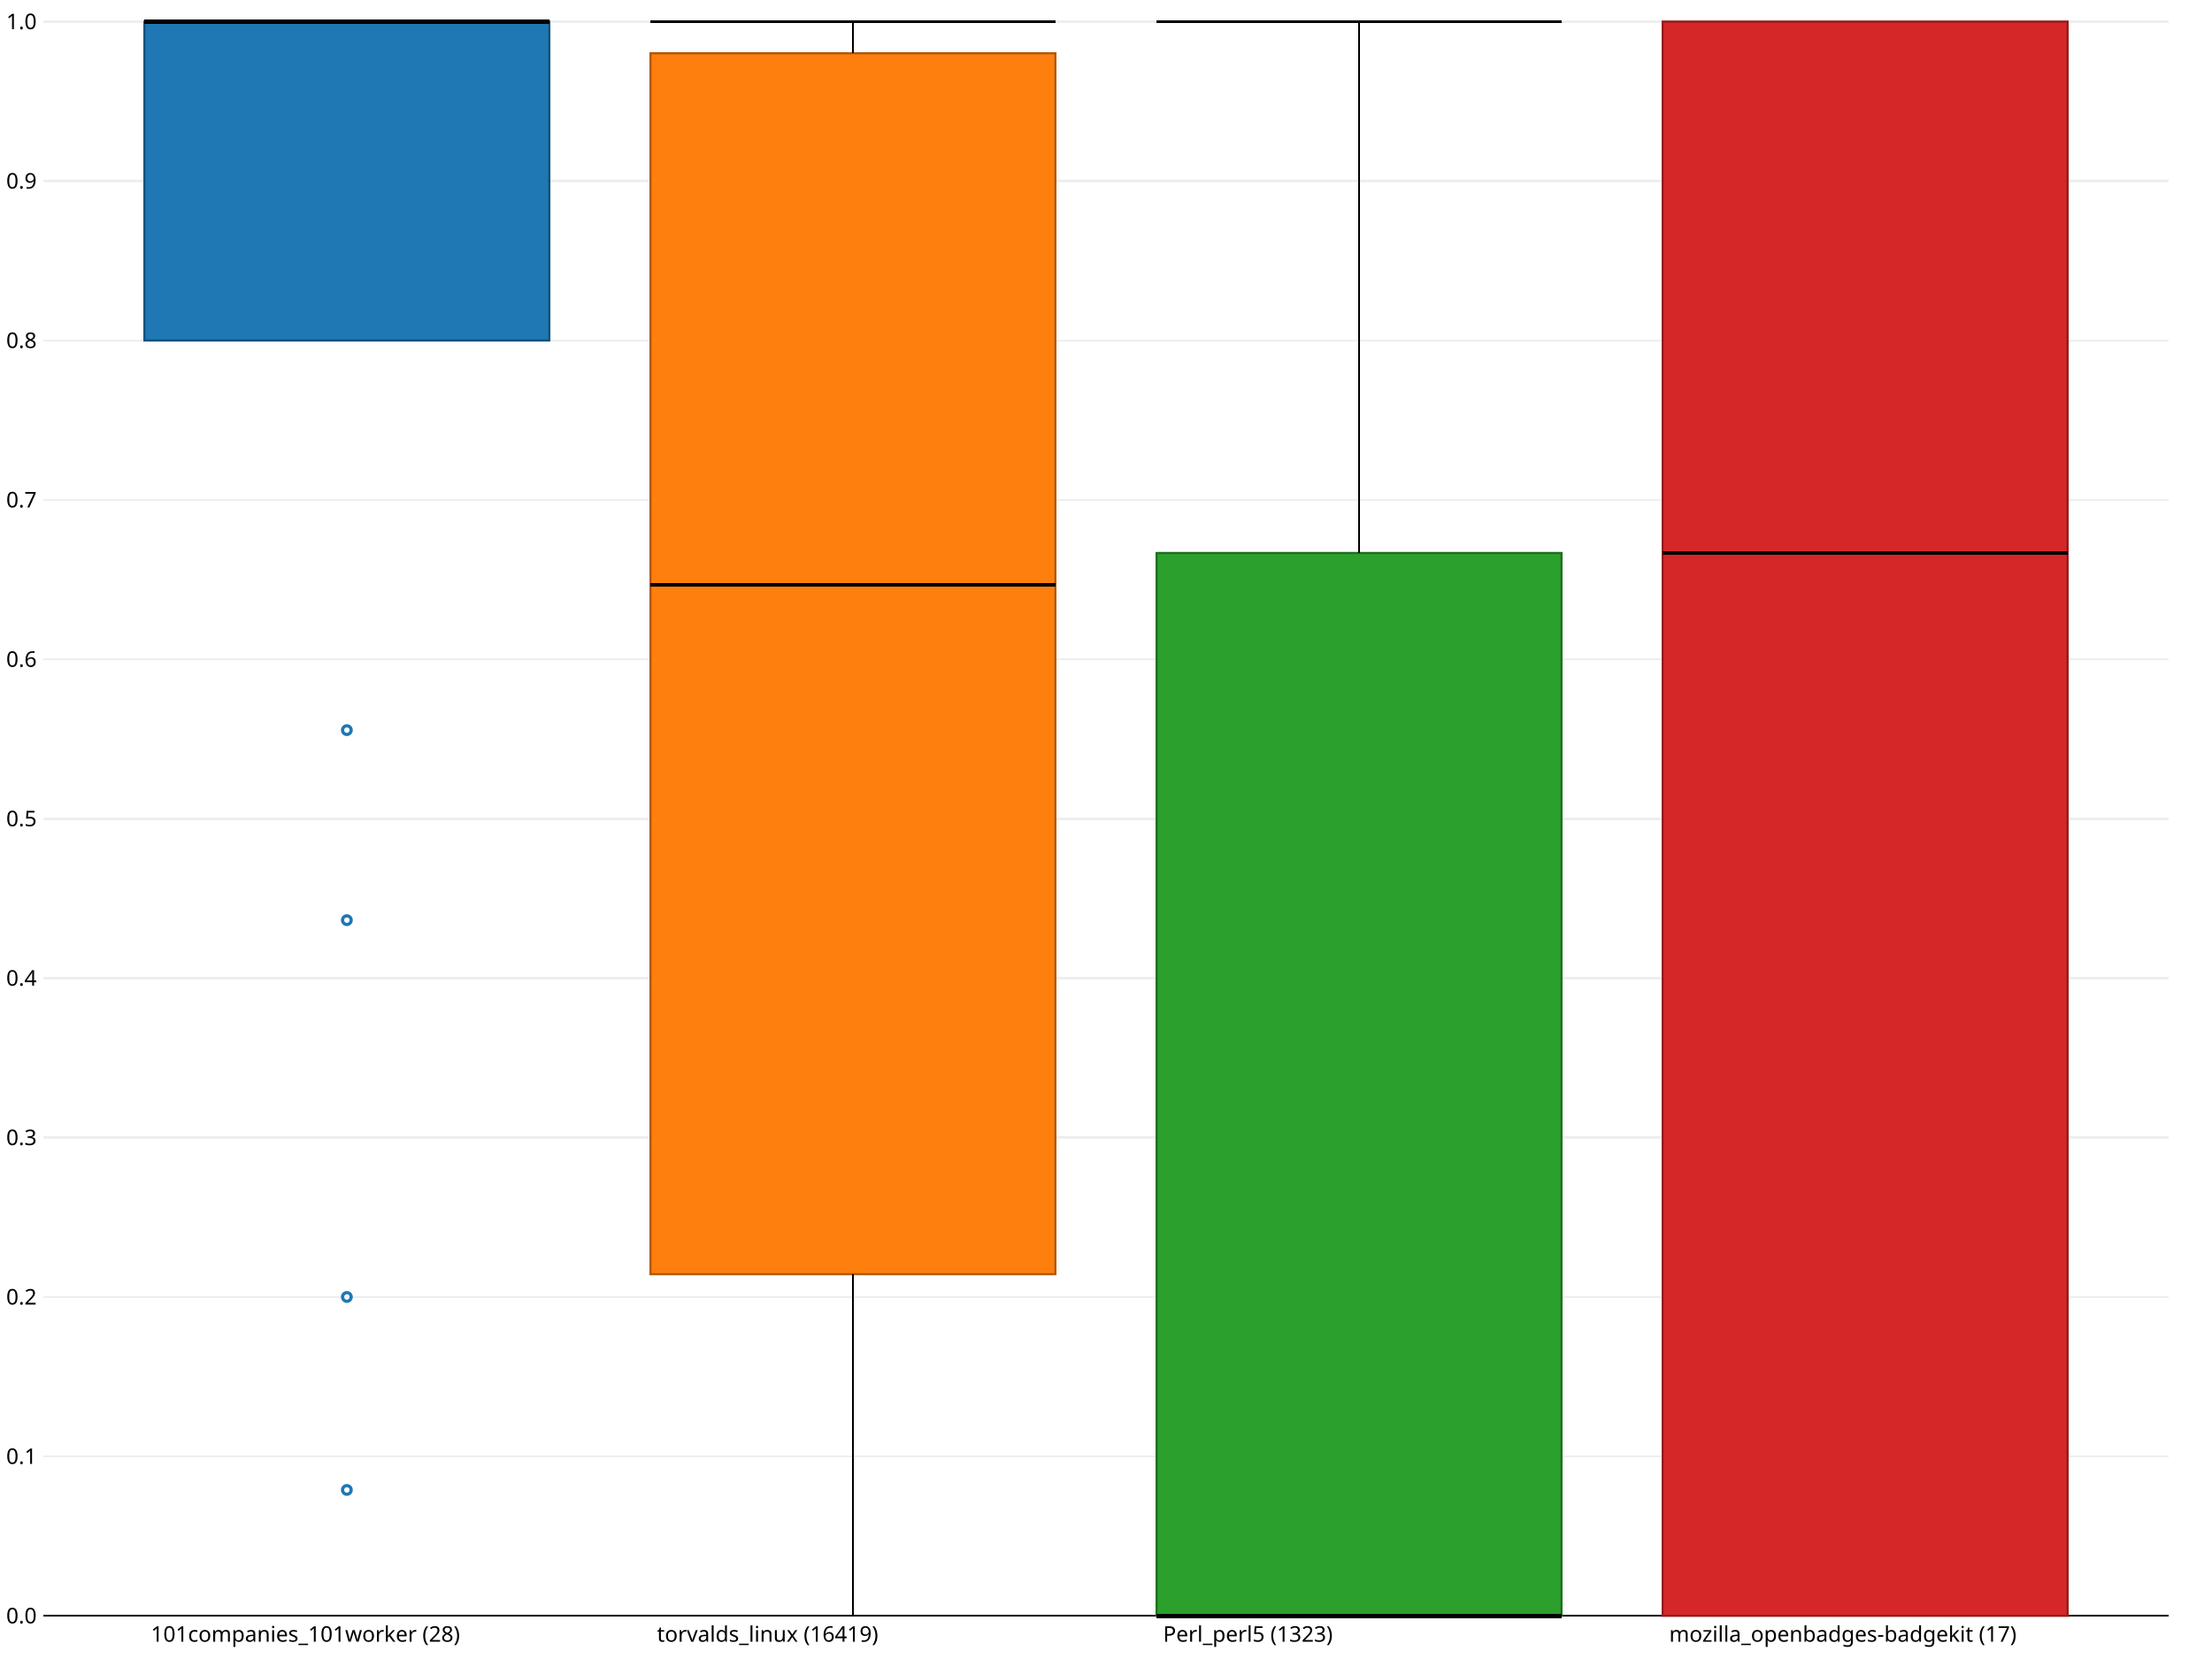
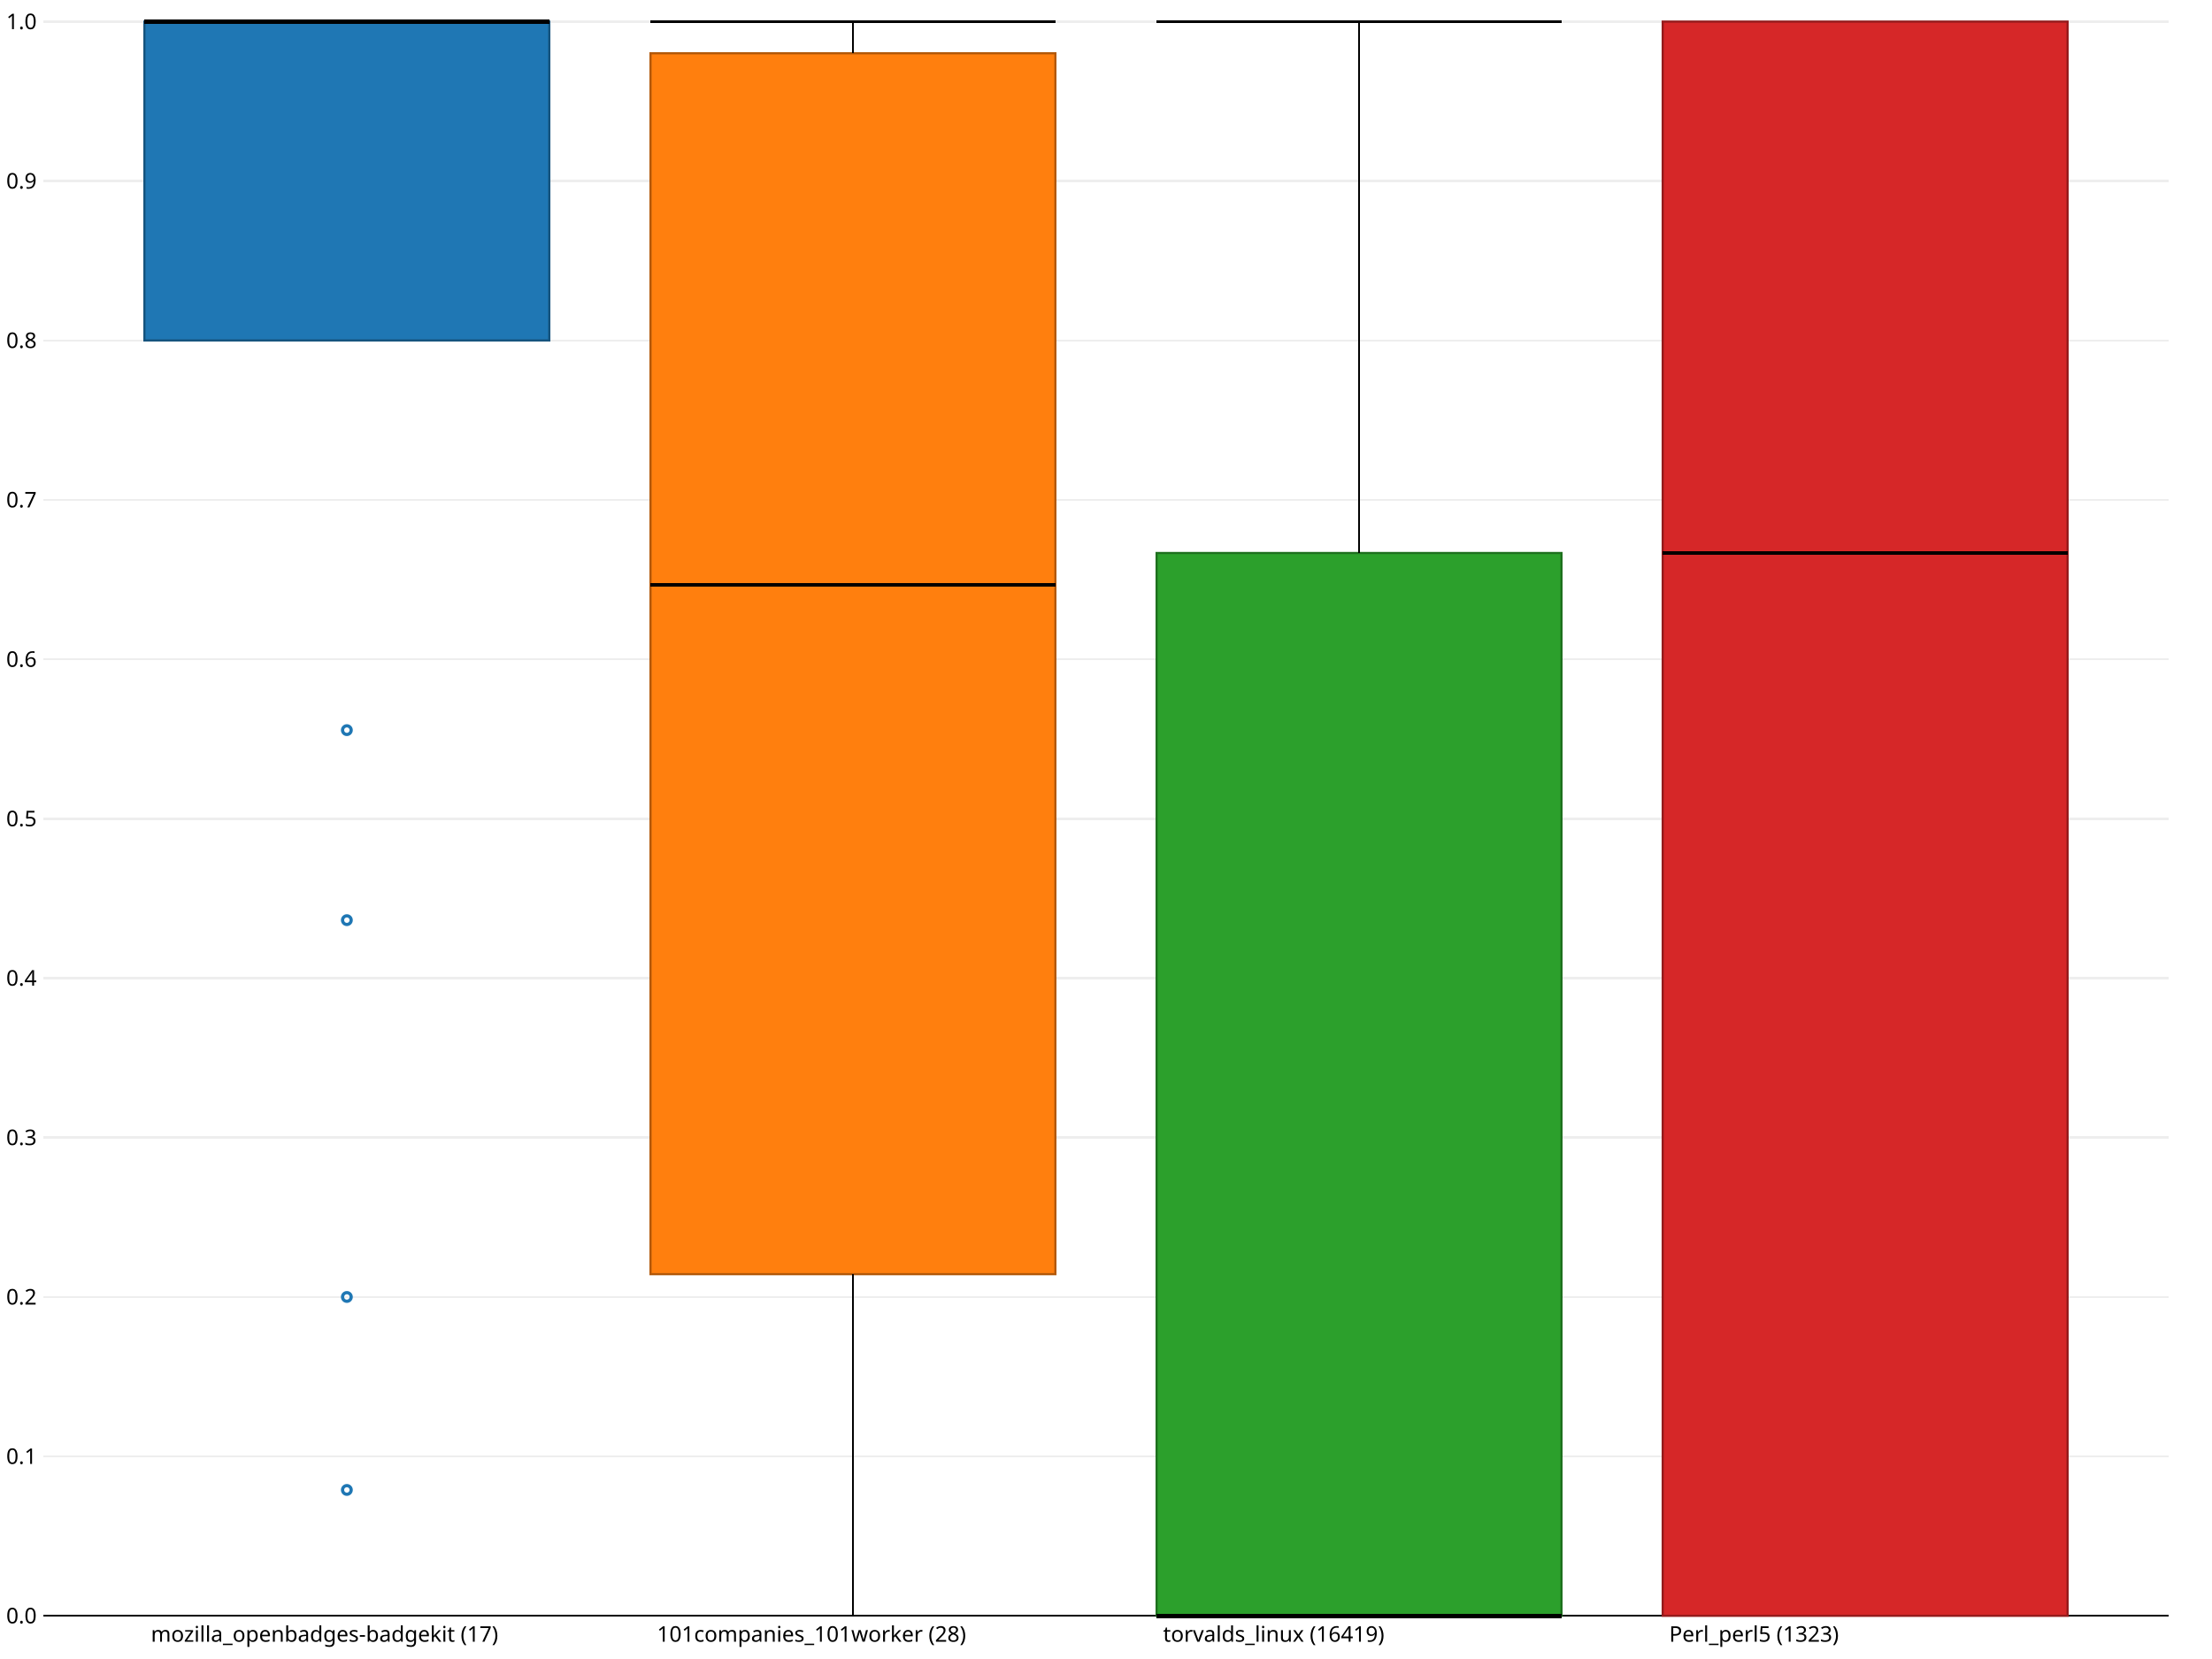
<svg xmlns="http://www.w3.org/2000/svg" xmlns:xlink="http://www.w3.org/1999/xlink" fill="none" font-family="sans-serif" font-size="10px" height="768" stroke="none" stroke-width="1.5" width="1024">
  <g transform="translate(20,10)">
    <line shape-rendering="crispEdges" stroke="rgb(0,0,0)" stroke-width="1" x1="0" x2="984" y1="738.0" y2="738.0" />
    <line shape-rendering="crispEdges" stroke="rgb(238,238,238)" stroke-width="1" x1="0" x2="984" y1="664.2" y2="664.2" />
    <line shape-rendering="crispEdges" stroke="rgb(238,238,238)" stroke-width="1" x1="0" x2="984" y1="590.4" y2="590.4" />
    <line shape-rendering="crispEdges" stroke="rgb(238,238,238)" stroke-width="1" x1="0" x2="984" y1="516.6" y2="516.6" />
    <line shape-rendering="crispEdges" stroke="rgb(238,238,238)" stroke-width="1" x1="0" x2="984" y1="442.8" y2="442.8" />
    <line shape-rendering="crispEdges" stroke="rgb(238,238,238)" stroke-width="1" x1="0" x2="984" y1="369.0" y2="369.0" />
    <line shape-rendering="crispEdges" stroke="rgb(238,238,238)" stroke-width="1" x1="0" x2="984" y1="295.2" y2="295.2" />
    <line shape-rendering="crispEdges" stroke="rgb(238,238,238)" stroke-width="1" x1="0" x2="984" y1="221.4" y2="221.4" />
    <line shape-rendering="crispEdges" stroke="rgb(238,238,238)" stroke-width="1" x1="0" x2="984" y1="147.6" y2="147.6" />
    <line shape-rendering="crispEdges" stroke="rgb(238,238,238)" stroke-width="1" x1="0" x2="984" y1="73.8" y2="73.8" />
    <line shape-rendering="crispEdges" stroke="rgb(238,238,238)" stroke-width="1" x1="0" x2="984" y1="0.0" y2="0.0" />
  </g>
  <g transform="translate(20,10)">
    <text dy=".35em" fill="rgb(0,0,0)" pointer-events="none" text-anchor="end" transform="translate(0,738.0)" x="-3">0.0</text>
    <text dy=".35em" fill="rgb(0,0,0)" pointer-events="none" text-anchor="end" transform="translate(0,664.2)" x="-3">0.1</text>
    <text dy=".35em" fill="rgb(0,0,0)" pointer-events="none" text-anchor="end" transform="translate(0,590.4)" x="-3">0.2</text>
    <text dy=".35em" fill="rgb(0,0,0)" pointer-events="none" text-anchor="end" transform="translate(0,516.6)" x="-3">0.3</text>
    <text dy=".35em" fill="rgb(0,0,0)" pointer-events="none" text-anchor="end" transform="translate(0,442.8)" x="-3">0.4</text>
    <text dy=".35em" fill="rgb(0,0,0)" pointer-events="none" text-anchor="end" transform="translate(0,369.0)" x="-3">0.5</text>
    <text dy=".35em" fill="rgb(0,0,0)" pointer-events="none" text-anchor="end" transform="translate(0,295.2)" x="-3">0.6</text>
    <text dy=".35em" fill="rgb(0,0,0)" pointer-events="none" text-anchor="end" transform="translate(0,221.4)" x="-3">0.7</text>
    <text dy=".35em" fill="rgb(0,0,0)" pointer-events="none" text-anchor="end" transform="translate(0,147.6)" x="-3">0.8</text>
    <text dy=".35em" fill="rgb(0,0,0)" pointer-events="none" text-anchor="end" transform="translate(0,73.8)" x="-3">0.9</text>
    <text dy=".35em" fill="rgb(0,0,0)" pointer-events="none" text-anchor="end" transform="translate(0,0.0)" x="-3">1.0</text>
  </g>
  <g transform="translate(20,10)">
    <line shape-rendering="crispEdges" stroke="rgb(0,0,0)" stroke-width="1" x1="0" x2="984" y1="738" y2="738" />
  </g>
  <g transform="translate(20,10)">
-     <text fill="rgb(0,0,0)" pointer-events="none" transform="translate(46.85714,753)" x="3" y="-3">101companies_101worker (28)</text>
-     <text fill="rgb(0,0,0)" pointer-events="none" transform="translate(281.1429,753)" x="3" y="-3">torvalds_linux (16419)</text>
-     <text fill="rgb(0,0,0)" pointer-events="none" transform="translate(515.4286,753)" x="3" y="-3">Perl_perl5 (1323)</text>
-     <text fill="rgb(0,0,0)" pointer-events="none" transform="translate(749.7143,753)" x="3" y="-3">mozilla_openbadges-badgekit (17)</text>
+     <text fill="rgb(0,0,0)" pointer-events="none" transform="translate(46.85714,753)" x="3" y="-3">mozilla_openbadges-badgekit (17)</text>
+     <text fill="rgb(0,0,0)" pointer-events="none" transform="translate(281.1429,753)" x="3" y="-3">101companies_101worker (28)</text>
+     <text fill="rgb(0,0,0)" pointer-events="none" transform="translate(515.4286,753)" x="3" y="-3">torvalds_linux (16419)</text>
+     <text fill="rgb(0,0,0)" pointer-events="none" transform="translate(749.7143,753)" x="3" y="-3">Perl_perl5 (1323)</text>
  </g>
  <g transform="translate(20,10)">
    <g transform="translate(46.85714,0)">
      <rect fill="rgb(31,119,180)" height="147.6" stroke="rgb(21,83,125)" stroke-width="1.0" width="187.429" />
    </g>
    <g transform="translate(46.85714,0)">
      <line shape-rendering="crispEdges" stroke="rgb(0,0,0)" stroke-width="2" x1="0.0" x2="187.429" y1="0.0" y2="0.0" />
    </g>
    <g transform="translate(46.85714,0)" />
    <g transform="translate(46.85714,0)" />
    <g transform="translate(46.85714,0)" />
    <g transform="translate(46.85714,0)" />
    <g transform="translate(46.85714,0)">
      <a xlink:title="0.43636363636363634">
        <circle cx="93.714" cy="415.964" fill="none" r="2.0" stroke="rgb(31,119,180)" />
      </a>
      <a xlink:title="0.2">
        <circle cx="93.714" cy="590.4" fill="none" r="2.0" stroke="rgb(31,119,180)" />
      </a>
      <a xlink:title="0.5555555555555556">
        <circle cx="93.714" cy="328.0" fill="none" r="2.0" stroke="rgb(31,119,180)" />
      </a>
      <a xlink:title="0.07894736842105263">
        <circle cx="93.714" cy="679.737" fill="none" r="2.0" stroke="rgb(31,119,180)" />
      </a>
    </g>
    <g transform="translate(281.1429,0)">
      <rect fill="rgb(255,127,14)" height="565.195" stroke="rgb(178,88,9)" stroke-width="1.0" width="187.429" y="14.662" />
    </g>
    <g transform="translate(281.1429,0)">
      <line shape-rendering="crispEdges" stroke="rgb(0,0,0)" stroke-width="2" x1="0.0" x2="187.429" y1="260.725" y2="260.725" />
    </g>
    <g transform="translate(281.1429,0)">
      <line shape-rendering="crispEdges" stroke="rgb(0,0,0)" stroke-width="1" x1="0" x2="187.429" y1="738.0" y2="738.0" />
    </g>
    <g transform="translate(281.1429,0)">
      <line shape-rendering="crispEdges" stroke="rgb(0,0,0)" stroke-width="1" x1="93.714" x2="93.714" y1="579.857" y2="738.0" />
    </g>
    <g transform="translate(281.1429,0)">
      <line shape-rendering="crispEdges" stroke="rgb(0,0,0)" stroke-width="1" x1="0" x2="187.429" y1="0.0" y2="0.0" />
    </g>
    <g transform="translate(281.1429,0)">
      <line shape-rendering="crispEdges" stroke="rgb(0,0,0)" stroke-width="1" x1="93.714" x2="93.714" y1="0.0" y2="14.662" />
    </g>
    <g transform="translate(281.1429,0)" />
    <g transform="translate(515.4286,0)">
      <rect fill="rgb(44,160,44)" height="492.0" stroke="rgb(30,112,30)" stroke-width="1.0" width="187.429" y="246.0" />
    </g>
    <g transform="translate(515.4286,0)">
      <line shape-rendering="crispEdges" stroke="rgb(0,0,0)" stroke-width="2" x1="0.0" x2="187.429" y1="738.0" y2="738.0" />
    </g>
    <g transform="translate(515.4286,0)" />
    <g transform="translate(515.4286,0)" />
    <g transform="translate(515.4286,0)">
      <line shape-rendering="crispEdges" stroke="rgb(0,0,0)" stroke-width="1" x1="0" x2="187.429" y1="0.0" y2="0.0" />
    </g>
    <g transform="translate(515.4286,0)">
      <line shape-rendering="crispEdges" stroke="rgb(0,0,0)" stroke-width="1" x1="93.714" x2="93.714" y1="0.0" y2="246.0" />
    </g>
    <g transform="translate(515.4286,0)" />
    <g transform="translate(749.7143,0)">
      <rect fill="rgb(214,39,40)" height="738.0" stroke="rgb(149,27,28)" stroke-width="1.0" width="187.429" />
    </g>
    <g transform="translate(749.7143,0)">
      <line shape-rendering="crispEdges" stroke="rgb(0,0,0)" stroke-width="2" x1="0.0" x2="187.429" y1="246.0" y2="246.0" />
    </g>
    <g transform="translate(749.7143,0)" />
    <g transform="translate(749.7143,0)" />
    <g transform="translate(749.7143,0)" />
    <g transform="translate(749.7143,0)" />
    <g transform="translate(749.7143,0)" />
  </g>
</svg>
